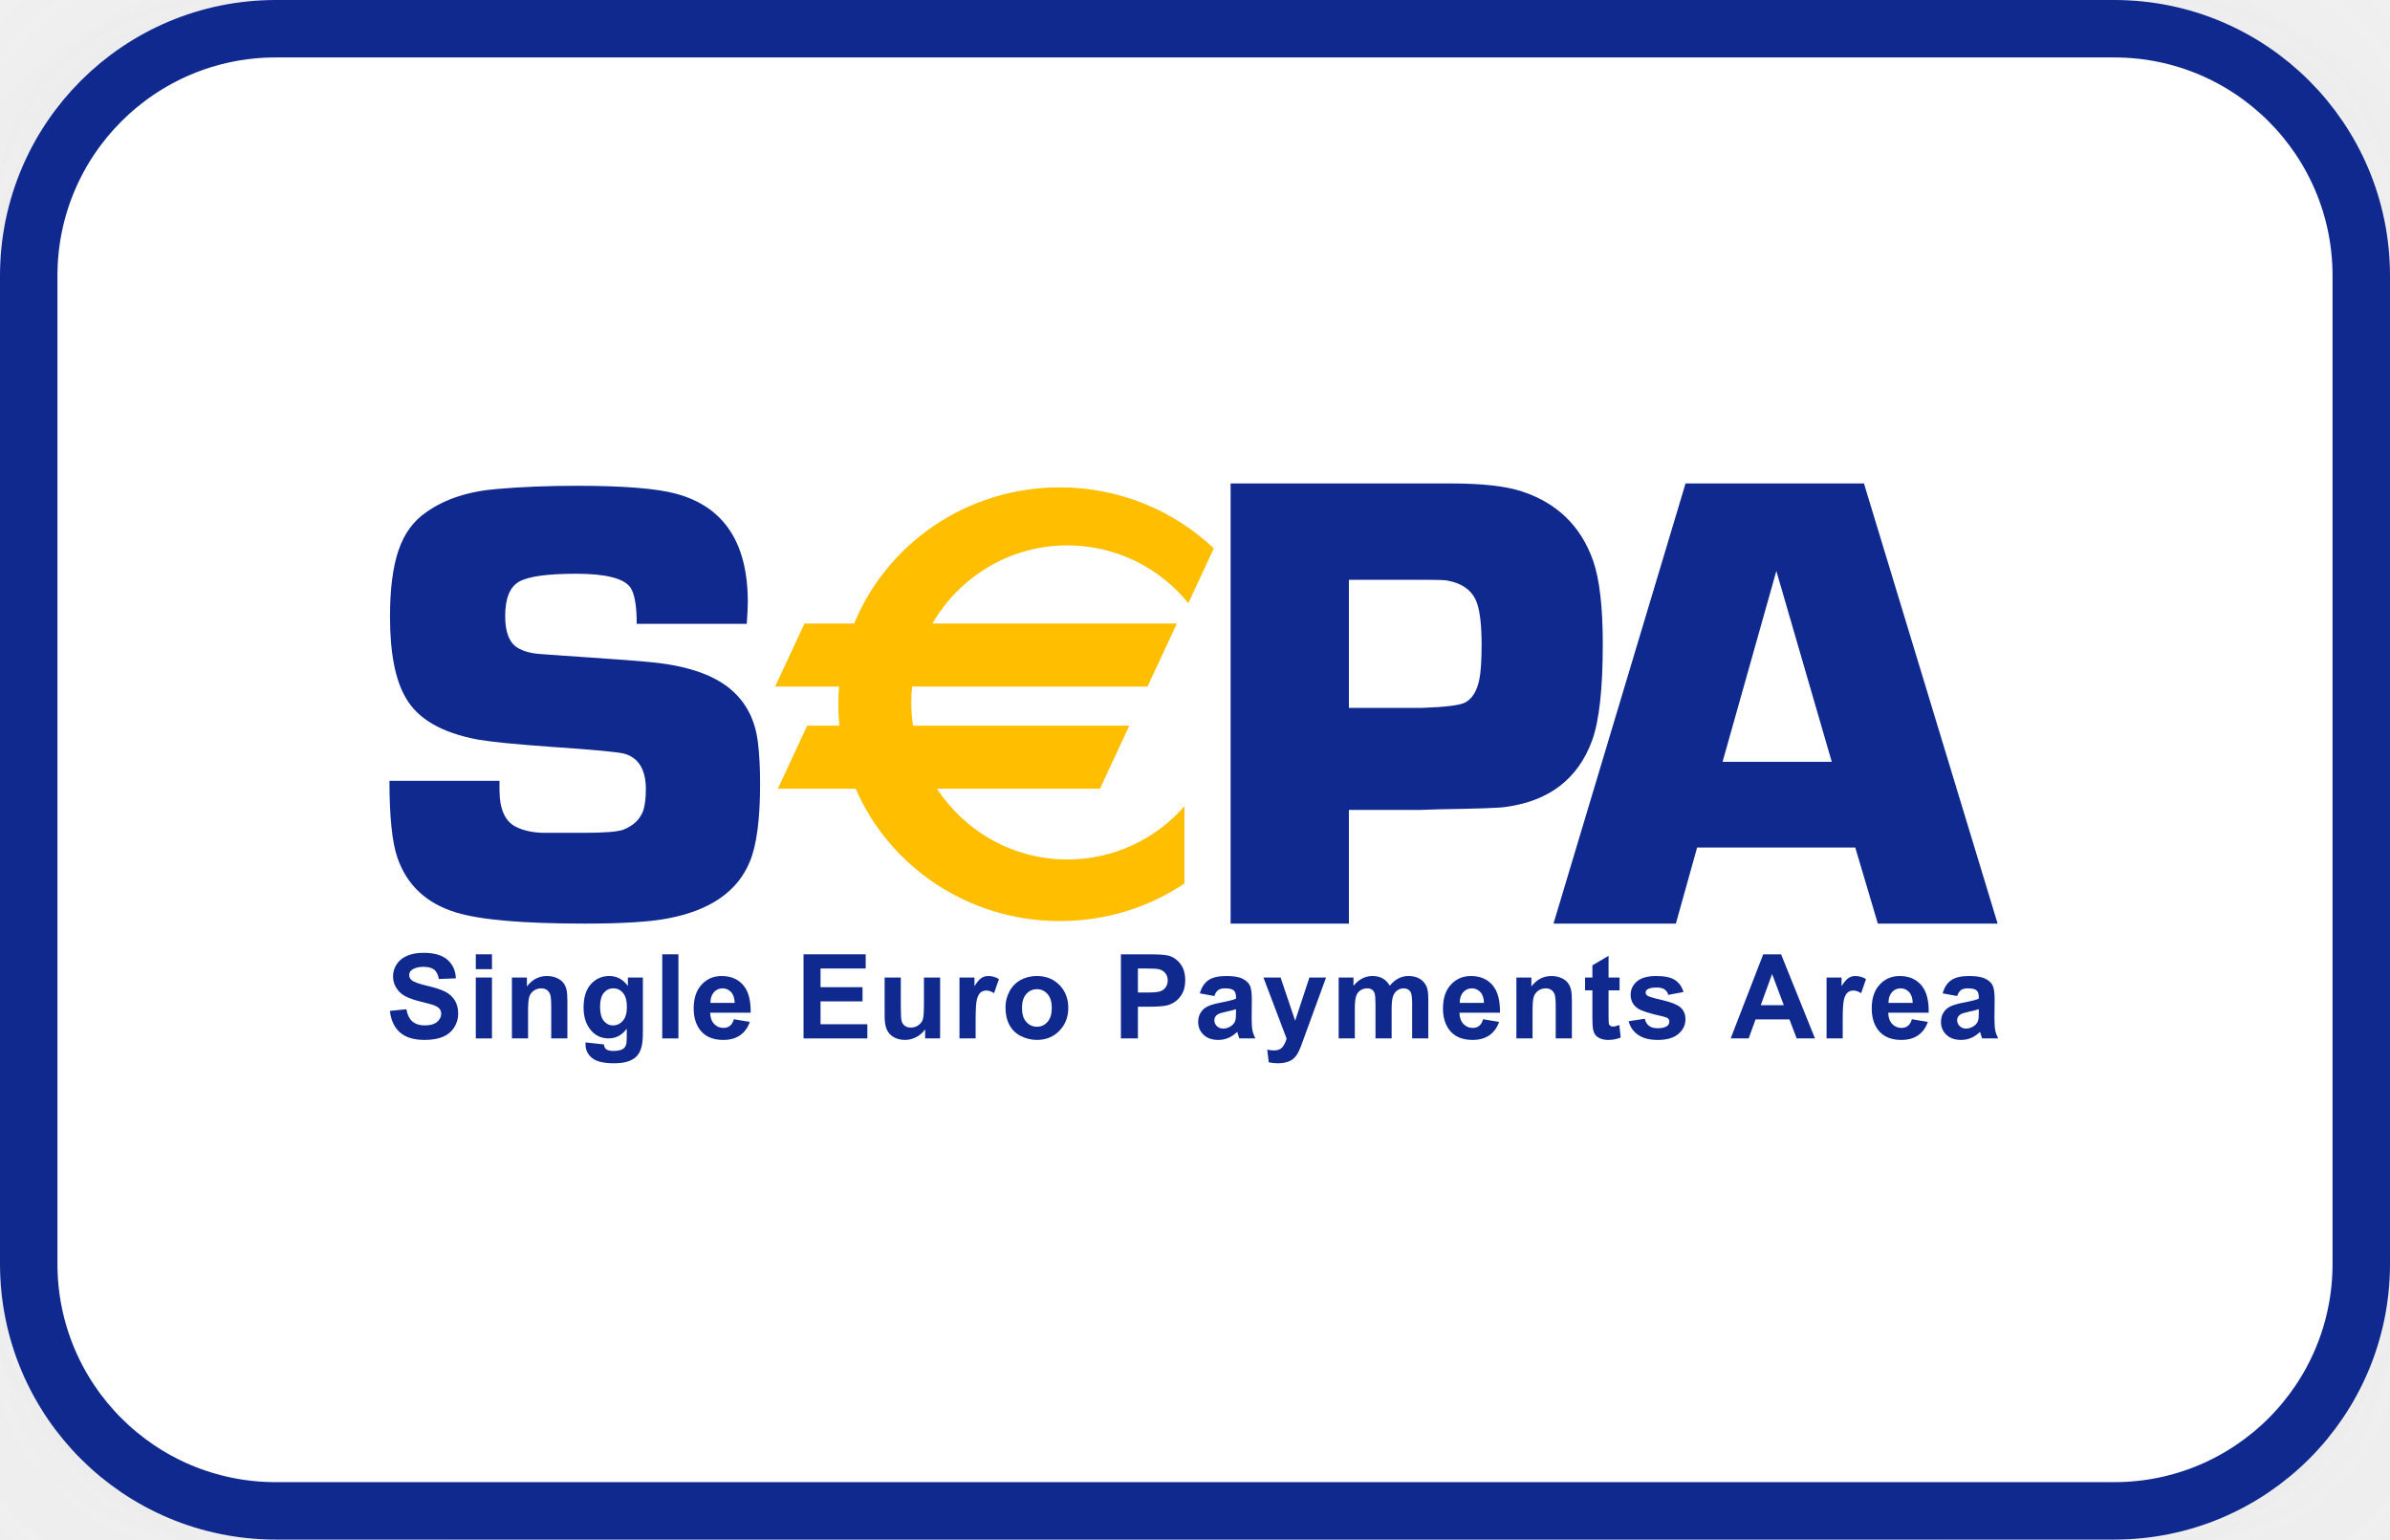
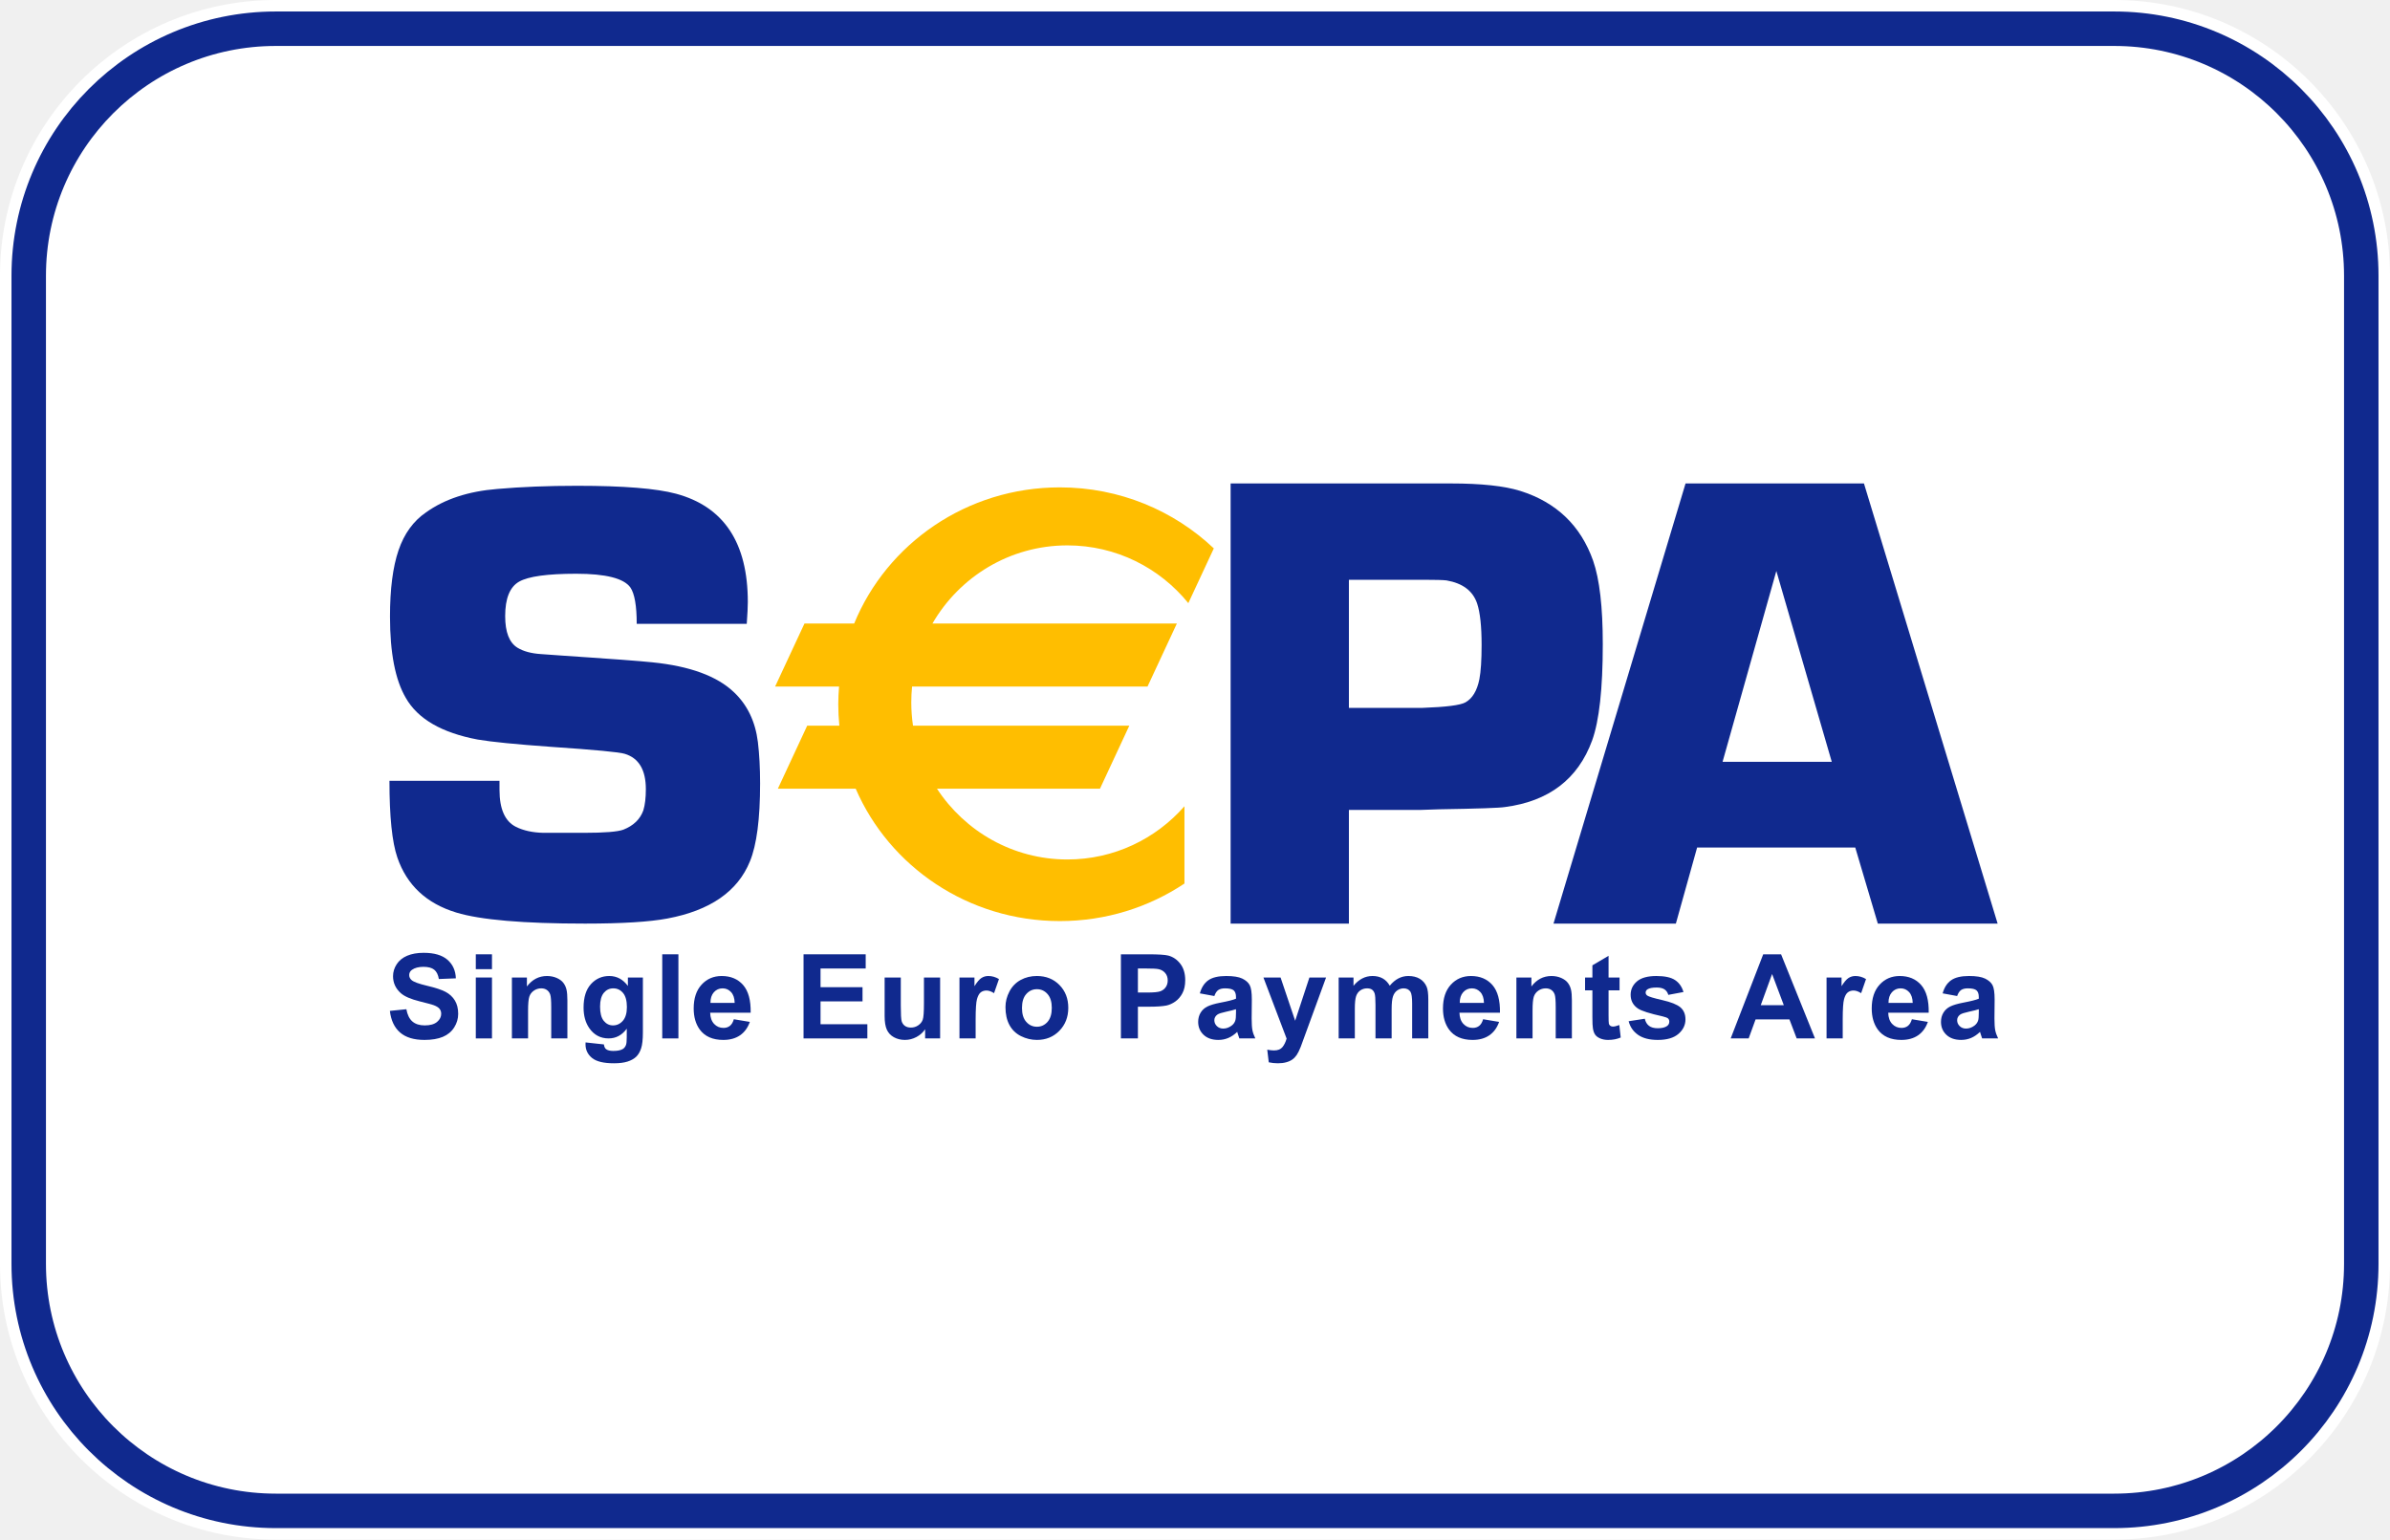
- <svg xmlns="http://www.w3.org/2000/svg" width="208" height="134" viewBox="40 20 208 134" fill="none">
-   <g filter="url(#filter0_dd_4303_2832)">
+ <svg xmlns="http://www.w3.org/2000/svg" width="208" height="134" viewBox="0 0 208 134" fill="none">
+   <g transform="translate(-40, -20)">
    <rect x="40" y="20" width="208" height="134" rx="24" fill="white" />
-     <rect x="42.5" y="22.5" width="203" height="129" rx="21.5" stroke="#10298E" stroke-width="5" />
+     <rect x="42.5" y="22.5" width="203" height="129" rx="21.5" stroke="#10298E" stroke-width="3" />
    <path fill-rule="evenodd" clip-rule="evenodd" d="M73.931 107.983L75.366 107.838C75.453 108.323 75.628 108.679 75.892 108.907C76.157 109.134 76.513 109.247 76.962 109.247C77.437 109.247 77.794 109.146 78.036 108.945C78.277 108.742 78.397 108.506 78.397 108.236C78.397 108.062 78.346 107.915 78.246 107.793C78.144 107.671 77.968 107.566 77.716 107.475C77.543 107.416 77.151 107.31 76.538 107.158C75.749 106.962 75.196 106.722 74.877 106.436C74.43 106.034 74.206 105.544 74.206 104.966C74.206 104.595 74.312 104.247 74.523 103.923C74.734 103.599 75.038 103.352 75.435 103.183C75.832 103.014 76.311 102.929 76.873 102.929C77.789 102.929 78.479 103.131 78.943 103.534C79.406 103.938 79.65 104.477 79.673 105.151L78.194 105.209C78.131 104.833 77.995 104.562 77.788 104.397C77.58 104.232 77.269 104.149 76.853 104.149C76.425 104.149 76.09 104.237 75.847 104.414C75.691 104.527 75.613 104.678 75.613 104.868C75.613 105.041 75.686 105.189 75.832 105.313C76.018 105.469 76.469 105.632 77.187 105.801C77.904 105.97 78.434 106.145 78.778 106.327C79.121 106.509 79.39 106.758 79.585 107.073C79.779 107.389 79.876 107.778 79.876 108.242C79.876 108.663 79.76 109.057 79.527 109.424C79.294 109.791 78.965 110.064 78.539 110.243C78.114 110.421 77.583 110.511 76.948 110.511C76.024 110.511 75.314 110.296 74.818 109.865C74.323 109.435 74.027 108.808 73.931 107.983Z" fill="#10298E" />
    <path fill-rule="evenodd" clip-rule="evenodd" d="M81.409 105.078H82.816V110.38H81.409V105.078ZM81.409 103.059H82.816V104.352H81.409V103.059Z" fill="#10298E" />
    <path fill-rule="evenodd" clip-rule="evenodd" d="M89.38 110.38H87.973V107.668C87.973 107.095 87.943 106.724 87.884 106.555C87.824 106.387 87.727 106.256 87.593 106.162C87.459 106.069 87.298 106.022 87.109 106.022C86.868 106.022 86.651 106.089 86.459 106.223C86.267 106.356 86.135 106.533 86.064 106.753C85.993 106.973 85.958 107.379 85.958 107.973V110.38H84.551V105.078H85.856V105.857C86.318 105.251 86.9 104.948 87.6 104.948C87.909 104.948 88.192 105.004 88.448 105.115C88.703 105.227 88.897 105.37 89.028 105.543C89.159 105.716 89.251 105.913 89.302 106.133C89.354 106.353 89.38 106.668 89.38 107.078V110.38Z" fill="#10298E" />
    <path fill-rule="evenodd" clip-rule="evenodd" d="M92.224 107.614C92.224 108.179 92.332 108.592 92.548 108.854C92.764 109.116 93.03 109.247 93.347 109.247C93.686 109.247 93.973 109.112 94.207 108.844C94.441 108.575 94.558 108.177 94.558 107.649C94.558 107.099 94.446 106.69 94.222 106.423C93.998 106.156 93.715 106.022 93.372 106.022C93.038 106.022 92.764 106.154 92.548 106.415C92.332 106.678 92.224 107.077 92.224 107.614ZM90.962 110.728L92.557 110.902C92.584 111.1 92.646 111.236 92.742 111.31C92.876 111.416 93.086 111.469 93.373 111.469C93.74 111.469 94.015 111.414 94.199 111.304C94.322 111.231 94.415 111.113 94.479 110.95C94.522 110.833 94.544 110.618 94.544 110.305L94.548 109.531C94.133 110.097 93.607 110.379 92.969 110.379C92.256 110.379 91.693 110.078 91.277 109.474C90.951 108.998 90.788 108.404 90.788 107.693C90.788 106.803 91.002 106.123 91.429 105.652C91.856 105.183 92.388 104.947 93.023 104.947C93.679 104.947 94.219 105.236 94.645 105.812V105.078H95.95V109.844C95.95 110.471 95.899 110.939 95.795 111.249C95.692 111.559 95.548 111.802 95.361 111.979C95.174 112.155 94.926 112.294 94.615 112.394C94.303 112.494 93.91 112.544 93.434 112.544C92.535 112.544 91.898 112.389 91.521 112.079C91.145 111.769 90.957 111.375 90.957 110.899C90.957 110.852 90.959 110.795 90.962 110.728Z" fill="#10298E" />
    <path fill-rule="evenodd" clip-rule="evenodd" d="M97.635 103.059H99.041V110.38H97.635V103.059Z" fill="#10298E" />
    <path fill-rule="evenodd" clip-rule="evenodd" d="M103.938 107.286C103.928 106.873 103.823 106.56 103.622 106.345C103.422 106.13 103.178 106.022 102.89 106.022C102.582 106.022 102.328 106.136 102.127 106.362C101.927 106.589 101.828 106.897 101.831 107.286H103.938ZM103.866 108.71L105.258 108.942C105.078 109.453 104.793 109.842 104.405 110.109C104.016 110.377 103.53 110.511 102.947 110.511C102.023 110.511 101.34 110.208 100.896 109.603C100.546 109.119 100.371 108.508 100.371 107.769C100.371 106.888 100.601 106.196 101.061 105.697C101.521 105.197 102.102 104.948 102.805 104.948C103.596 104.948 104.219 105.21 104.675 105.733C105.132 106.258 105.35 107.061 105.33 108.143H101.807C101.817 108.56 101.931 108.885 102.149 109.117C102.367 109.349 102.639 109.465 102.964 109.465C103.186 109.465 103.372 109.405 103.523 109.286C103.674 109.167 103.789 108.974 103.866 108.71Z" fill="#10298E" />
    <path fill-rule="evenodd" clip-rule="evenodd" d="M109.932 110.38V103.059H115.341V104.294H111.411V105.921H115.065V107.156H111.411V109.145H115.485V110.38H109.932Z" fill="#10298E" />
    <path fill-rule="evenodd" clip-rule="evenodd" d="M120.513 110.379V109.586C120.319 109.869 120.066 110.094 119.751 110.26C119.435 110.427 119.103 110.51 118.753 110.51C118.397 110.51 118.077 110.432 117.794 110.275C117.511 110.119 117.306 109.898 117.179 109.615C117.052 109.332 116.989 108.94 116.989 108.44V105.078H118.396V107.516C118.396 108.263 118.421 108.72 118.473 108.888C118.525 109.057 118.618 109.19 118.755 109.289C118.891 109.387 119.064 109.435 119.274 109.435C119.513 109.435 119.728 109.37 119.917 109.238C120.107 109.107 120.236 108.944 120.306 108.748C120.376 108.554 120.411 108.076 120.411 107.317V105.078H121.818V110.379H120.513Z" fill="#10298E" />
    <path fill-rule="evenodd" clip-rule="evenodd" d="M124.909 110.379H123.502V105.078H124.807V105.832C125.03 105.476 125.231 105.24 125.409 105.123C125.587 105.006 125.789 104.947 126.015 104.947C126.334 104.947 126.643 105.036 126.939 105.213L126.511 106.441C126.274 106.288 126.053 106.211 125.85 106.211C125.653 106.211 125.486 106.266 125.349 106.373C125.213 106.482 125.105 106.678 125.026 106.961C124.948 107.244 124.909 107.837 124.909 108.74V110.379Z" fill="#10298E" />
    <path fill-rule="evenodd" clip-rule="evenodd" d="M128.942 107.729C128.942 108.257 129.066 108.661 129.317 108.942C129.567 109.223 129.875 109.363 130.242 109.363C130.608 109.363 130.916 109.223 131.164 108.942C131.412 108.661 131.537 108.253 131.537 107.719C131.537 107.198 131.412 106.796 131.164 106.516C130.916 106.235 130.608 106.095 130.242 106.095C129.875 106.095 129.567 106.235 129.317 106.516C129.066 106.796 128.942 107.201 128.942 107.729ZM127.506 107.653C127.506 107.186 127.62 106.733 127.85 106.295C128.079 105.858 128.404 105.524 128.825 105.293C129.245 105.063 129.715 104.947 130.234 104.947C131.036 104.947 131.692 105.209 132.204 105.731C132.716 106.254 132.972 106.915 132.972 107.714C132.972 108.519 132.713 109.187 132.196 109.716C131.68 110.246 131.029 110.51 130.244 110.51C129.759 110.51 129.296 110.4 128.855 110.18C128.414 109.959 128.079 109.636 127.85 109.21C127.62 108.784 127.506 108.266 127.506 107.653Z" fill="#10298E" />
    <path fill-rule="evenodd" clip-rule="evenodd" d="M139.031 104.294V106.386H139.836C140.416 106.386 140.804 106.348 141 106.271C141.195 106.194 141.349 106.073 141.46 105.908C141.571 105.744 141.626 105.553 141.626 105.335C141.626 105.067 141.549 104.846 141.393 104.671C141.237 104.497 141.04 104.388 140.801 104.345C140.625 104.311 140.273 104.294 139.742 104.294H139.031ZM137.552 110.38V103.059H139.919C140.816 103.059 141.401 103.097 141.674 103.169C142.092 103.279 142.443 103.519 142.725 103.887C143.008 104.254 143.149 104.73 143.149 105.313C143.149 105.762 143.068 106.14 142.905 106.447C142.742 106.753 142.535 106.993 142.285 107.168C142.034 107.343 141.78 107.459 141.521 107.515C141.168 107.585 140.659 107.62 139.992 107.62H139.031V110.38H137.552Z" fill="#10298E" />
    <path fill-rule="evenodd" clip-rule="evenodd" d="M147.568 107.838C147.389 107.898 147.105 107.97 146.717 108.054C146.329 108.137 146.076 108.219 145.957 108.299C145.774 108.43 145.683 108.595 145.683 108.795C145.683 108.993 145.756 109.163 145.902 109.307C146.048 109.451 146.233 109.523 146.459 109.523C146.711 109.523 146.951 109.439 147.18 109.272C147.349 109.145 147.461 108.99 147.513 108.806C147.55 108.685 147.568 108.456 147.568 108.118V107.838ZM145.683 106.69L144.422 106.458C144.565 105.944 144.81 105.565 145.159 105.318C145.509 105.071 146.028 104.948 146.716 104.948C147.341 104.948 147.807 105.022 148.112 105.17C148.418 105.319 148.634 105.507 148.758 105.735C148.883 105.964 148.946 106.383 148.946 106.994L148.931 108.634C148.931 109.101 148.954 109.446 148.998 109.667C149.043 109.889 149.127 110.126 149.25 110.38H147.858C147.821 110.288 147.776 110.152 147.723 109.971C147.7 109.889 147.683 109.835 147.674 109.809C147.434 110.043 147.179 110.218 146.906 110.335C146.634 110.452 146.344 110.511 146.035 110.511C145.49 110.511 145.061 110.362 144.747 110.065C144.433 109.768 144.276 109.393 144.276 108.939C144.276 108.639 144.348 108.372 144.49 108.136C144.634 107.901 144.834 107.721 145.092 107.596C145.35 107.471 145.721 107.361 146.207 107.268C146.861 107.145 147.315 107.03 147.568 106.923V106.781C147.568 106.508 147.501 106.313 147.368 106.196C147.233 106.08 146.982 106.022 146.61 106.022C146.36 106.022 146.164 106.072 146.024 106.17C145.883 106.269 145.77 106.443 145.683 106.69Z" fill="#10298E" />
    <path fill-rule="evenodd" clip-rule="evenodd" d="M149.955 105.078H151.448L152.717 108.842L153.957 105.078H155.407L153.201 111.112C153.078 111.423 152.96 111.659 152.849 111.823C152.738 111.986 152.609 112.119 152.464 112.22C152.319 112.322 152.142 112.402 151.93 112.458C151.719 112.516 151.48 112.544 151.213 112.544C150.944 112.544 150.678 112.516 150.419 112.459L150.288 111.36C150.509 111.404 150.708 111.425 150.885 111.425C151.213 111.425 151.455 111.328 151.612 111.135C151.769 110.94 151.889 110.694 151.973 110.394L149.955 105.078Z" fill="#10298E" />
    <path fill-rule="evenodd" clip-rule="evenodd" d="M156.503 105.078H157.794V105.802C158.257 105.232 158.809 104.947 159.449 104.947C159.789 104.947 160.084 105.017 160.334 105.157C160.584 105.297 160.789 105.509 160.949 105.792C161.182 105.509 161.434 105.297 161.703 105.157C161.973 105.017 162.26 104.947 162.566 104.947C162.956 104.947 163.286 105.026 163.555 105.185C163.825 105.343 164.027 105.576 164.16 105.883C164.256 106.109 164.304 106.476 164.304 106.983V110.379H162.898V107.343C162.898 106.816 162.849 106.476 162.753 106.323C162.624 106.122 162.424 106.022 162.156 106.022C161.96 106.022 161.775 106.082 161.602 106.202C161.43 106.323 161.305 106.498 161.229 106.73C161.153 106.962 161.114 107.328 161.114 107.828V110.379H159.708V107.468C159.708 106.951 159.683 106.618 159.633 106.467C159.583 106.317 159.506 106.206 159.401 106.132C159.297 106.059 159.155 106.022 158.976 106.022C158.76 106.022 158.565 106.081 158.393 106.197C158.22 106.314 158.097 106.483 158.022 106.702C157.947 106.923 157.91 107.288 157.91 107.798V110.379H156.503V105.078Z" fill="#10298E" />
    <path fill-rule="evenodd" clip-rule="evenodd" d="M169.148 107.286C169.138 106.873 169.033 106.56 168.832 106.345C168.632 106.13 168.387 106.022 168.1 106.022C167.793 106.022 167.538 106.136 167.338 106.362C167.137 106.589 167.039 106.897 167.042 107.286H169.148ZM169.075 108.71L170.467 108.942C170.287 109.453 170.003 109.842 169.615 110.109C169.226 110.377 168.74 110.511 168.156 110.511C167.233 110.511 166.549 110.208 166.106 109.603C165.755 109.119 165.581 108.508 165.581 107.769C165.581 106.888 165.811 106.196 166.271 105.697C166.731 105.197 167.312 104.948 168.015 104.948C168.805 104.948 169.428 105.21 169.885 105.733C170.341 106.258 170.56 107.061 170.54 108.143H167.016C167.026 108.56 167.141 108.885 167.359 109.117C167.576 109.349 167.848 109.465 168.174 109.465C168.396 109.465 168.582 109.405 168.733 109.286C168.884 109.167 168.998 108.974 169.075 108.71Z" fill="#10298E" />
    <path fill-rule="evenodd" clip-rule="evenodd" d="M176.8 110.38H175.393V107.668C175.393 107.095 175.363 106.724 175.304 106.555C175.244 106.387 175.147 106.256 175.013 106.162C174.879 106.069 174.718 106.022 174.529 106.022C174.288 106.022 174.071 106.089 173.879 106.223C173.687 106.356 173.556 106.533 173.484 106.753C173.413 106.973 173.377 107.379 173.377 107.973V110.38H171.971V105.078H173.276V105.857C173.738 105.251 174.319 104.948 175.02 104.948C175.329 104.948 175.612 105.004 175.867 105.115C176.123 105.227 176.317 105.37 176.448 105.543C176.58 105.716 176.671 105.913 176.722 106.133C176.774 106.353 176.8 106.668 176.8 107.078V110.38Z" fill="#10298E" />
    <path fill-rule="evenodd" clip-rule="evenodd" d="M180.949 105.078V106.196H179.992V108.341C179.992 108.776 180.001 109.029 180.019 109.101C180.036 109.173 180.077 109.232 180.141 109.279C180.205 109.325 180.282 109.349 180.373 109.349C180.501 109.349 180.685 109.304 180.927 109.214L181.05 110.301C180.726 110.441 180.359 110.511 179.949 110.511C179.697 110.511 179.471 110.468 179.269 110.383C179.068 110.298 178.92 110.188 178.825 110.052C178.731 109.918 178.666 109.735 178.63 109.505C178.6 109.341 178.585 109.011 178.585 108.514V106.196H177.947V105.078H178.585V104.018L179.992 103.19V105.078H180.949Z" fill="#10298E" />
    <path fill-rule="evenodd" clip-rule="evenodd" d="M181.74 108.884L183.147 108.666C183.206 108.937 183.328 109.142 183.51 109.283C183.693 109.424 183.948 109.494 184.276 109.494C184.639 109.494 184.911 109.427 185.094 109.293C185.216 109.199 185.278 109.074 185.278 108.916C185.278 108.809 185.244 108.719 185.178 108.65C185.107 108.582 184.95 108.521 184.706 108.463C183.57 108.212 182.849 107.983 182.546 107.776C182.124 107.489 181.914 107.09 181.914 106.58C181.914 106.119 182.096 105.732 182.46 105.418C182.825 105.105 183.389 104.948 184.154 104.948C184.883 104.948 185.424 105.065 185.778 105.3C186.132 105.535 186.377 105.882 186.511 106.342L185.191 106.589C185.134 106.383 185.025 106.224 184.866 106.115C184.706 106.005 184.478 105.95 184.182 105.95C183.809 105.95 183.541 106.001 183.38 106.106C183.272 106.179 183.219 106.275 183.219 106.392C183.219 106.493 183.265 106.578 183.359 106.649C183.486 106.742 183.924 106.875 184.674 107.046C185.423 107.217 185.946 107.426 186.244 107.674C186.537 107.925 186.685 108.275 186.685 108.723C186.685 109.212 186.481 109.632 186.076 109.983C185.67 110.335 185.071 110.511 184.276 110.511C183.556 110.511 182.985 110.364 182.565 110.073C182.144 109.781 181.87 109.385 181.74 108.884Z" fill="#10298E" />
    <path fill-rule="evenodd" clip-rule="evenodd" d="M195.245 107.49L194.224 104.774L193.236 107.49H195.245ZM197.957 110.38H196.364L195.733 108.724H192.787L192.185 110.38H190.62L193.451 103.059H195.006L197.957 110.38Z" fill="#10298E" />
    <path fill-rule="evenodd" clip-rule="evenodd" d="M200.37 110.38H198.964V105.078H200.269V105.832C200.492 105.476 200.692 105.24 200.871 105.123C201.048 105.006 201.25 104.948 201.477 104.948C201.796 104.948 202.104 105.036 202.4 105.214L201.973 106.441C201.736 106.288 201.515 106.211 201.312 106.211C201.114 106.211 200.948 106.266 200.811 106.374C200.674 106.482 200.566 106.678 200.488 106.961C200.409 107.244 200.37 107.838 200.37 108.74V110.38Z" fill="#10298E" />
    <path fill-rule="evenodd" clip-rule="evenodd" d="M206.462 107.286C206.451 106.873 206.346 106.56 206.146 106.345C205.945 106.13 205.701 106.022 205.413 106.022C205.105 106.022 204.851 106.136 204.651 106.362C204.45 106.589 204.351 106.897 204.355 107.286H206.462ZM206.39 108.71L207.782 108.942C207.602 109.453 207.317 109.842 206.929 110.11C206.54 110.377 206.054 110.511 205.471 110.511C204.547 110.511 203.863 110.208 203.42 109.603C203.07 109.119 202.895 108.508 202.895 107.769C202.895 106.888 203.125 106.197 203.585 105.697C204.045 105.197 204.626 104.948 205.329 104.948C206.119 104.948 206.742 105.21 207.199 105.734C207.655 106.258 207.874 107.061 207.854 108.143H204.33C204.341 108.56 204.455 108.885 204.672 109.117C204.891 109.349 205.163 109.465 205.488 109.465C205.71 109.465 205.896 109.405 206.047 109.286C206.198 109.167 206.312 108.975 206.39 108.71Z" fill="#10298E" />
    <path fill-rule="evenodd" clip-rule="evenodd" d="M212.214 107.838C212.035 107.898 211.751 107.97 211.363 108.053C210.975 108.137 210.721 108.219 210.602 108.299C210.419 108.429 210.329 108.595 210.329 108.795C210.329 108.993 210.401 109.163 210.547 109.307C210.693 109.451 210.879 109.523 211.105 109.523C211.357 109.523 211.597 109.439 211.826 109.272C211.995 109.145 212.106 108.99 212.159 108.805C212.195 108.685 212.214 108.456 212.214 108.118V107.838ZM210.328 106.69L209.067 106.458C209.209 105.944 209.455 105.565 209.804 105.318C210.154 105.071 210.672 104.947 211.361 104.947C211.986 104.947 212.451 105.022 212.757 105.17C213.063 105.319 213.279 105.507 213.403 105.735C213.528 105.963 213.591 106.383 213.591 106.993L213.576 108.634C213.576 109.101 213.598 109.446 213.643 109.667C213.688 109.889 213.772 110.126 213.895 110.379H212.503C212.466 110.288 212.422 110.152 212.368 109.971C212.345 109.889 212.328 109.835 212.319 109.809C212.079 110.042 211.824 110.218 211.552 110.335C211.279 110.452 210.989 110.51 210.68 110.51C210.135 110.51 209.706 110.362 209.392 110.065C209.079 109.768 208.922 109.393 208.922 108.939C208.922 108.639 208.993 108.372 209.136 108.136C209.279 107.901 209.479 107.721 209.737 107.596C209.995 107.471 210.366 107.361 210.852 107.268C211.506 107.144 211.96 107.03 212.213 106.923V106.781C212.213 106.508 212.146 106.313 212.013 106.196C211.879 106.08 211.626 106.022 211.255 106.022C211.005 106.022 210.809 106.072 210.669 106.17C210.529 106.269 210.415 106.443 210.328 106.69Z" fill="#10298E" />
    <path fill-rule="evenodd" clip-rule="evenodd" d="M104.989 74.298H95.413C95.413 72.724 95.228 71.668 94.861 71.13C94.291 70.334 92.718 69.936 90.144 69.936C87.644 69.936 85.987 70.165 85.178 70.624C84.369 71.084 83.965 72.085 83.965 73.625C83.965 75.02 84.323 75.938 85.041 76.378C85.556 76.691 86.236 76.874 87.083 76.929L89.015 77.066C93.153 77.341 95.739 77.535 96.769 77.645C100.043 77.975 102.415 78.847 103.888 80.26C105.046 81.362 105.737 82.803 105.958 84.582C106.087 85.646 106.151 86.85 106.151 88.188C106.151 91.272 105.857 93.531 105.269 94.962C104.202 97.588 101.807 99.247 98.08 99.944C96.519 100.238 94.13 100.386 90.917 100.386C85.555 100.386 81.817 100.066 79.707 99.423C77.117 98.636 75.409 97.041 74.583 94.639C74.122 93.302 73.894 91.076 73.894 87.959H83.471C83.471 88.306 83.472 88.572 83.472 88.755C83.472 90.418 83.949 91.488 84.902 91.965C85.562 92.293 86.359 92.466 87.296 92.486H90.817C92.613 92.486 93.76 92.394 94.255 92.209C95.135 91.862 95.713 91.304 95.989 90.532C96.135 90.056 96.208 89.441 96.208 88.688C96.208 87.002 95.593 85.976 94.366 85.608C93.907 85.462 91.772 85.26 87.96 85.002C84.9 84.784 82.774 84.573 81.583 84.369C78.448 83.782 76.358 82.574 75.316 80.74C74.399 79.182 73.941 76.824 73.941 73.67C73.941 71.269 74.189 69.343 74.684 67.894C75.179 66.445 75.978 65.345 77.08 64.593C78.694 63.438 80.76 62.76 83.274 62.557C85.367 62.374 87.688 62.281 90.24 62.281C94.26 62.281 97.124 62.512 98.832 62.971C102.999 64.093 105.082 67.234 105.082 72.395C105.082 72.819 105.051 73.452 104.989 74.298Z" fill="#10298E" />
    <path fill-rule="evenodd" clip-rule="evenodd" d="M157.394 81.61H163.811C165.846 81.537 167.083 81.38 167.529 81.135C168.137 80.799 168.545 80.129 168.748 79.123C168.878 78.453 168.943 77.457 168.943 76.134C168.943 74.514 168.814 73.313 168.555 72.528C168.185 71.43 167.298 70.76 165.893 70.517C165.616 70.481 164.951 70.461 163.898 70.461H157.394V81.61ZM147.1 100.386V62.078H166.278C168.909 62.078 170.916 62.294 172.295 62.723C175.449 63.713 177.565 65.74 178.649 68.803C179.209 70.411 179.489 72.831 179.489 76.063C179.489 79.948 179.178 82.741 178.564 84.441C177.334 87.803 174.802 89.74 170.979 90.241C170.529 90.317 168.616 90.384 165.24 90.438L163.531 90.495H157.394V100.386H147.1Z" fill="#10298E" />
    <path fill-rule="evenodd" clip-rule="evenodd" d="M199.417 86.304L194.594 69.696L189.914 86.304H199.417ZM201.462 93.765H187.699L185.85 100.386H175.2L186.692 62.078H202.219L213.852 100.386H203.426L201.462 93.765Z" fill="#10298E" />
    <path fill-rule="evenodd" clip-rule="evenodd" d="M132.893 67.468C137.139 67.468 140.928 69.426 143.419 72.495L145.638 67.73C142.167 64.444 137.444 62.419 132.235 62.419C124.124 62.419 117.186 67.325 114.338 74.27H110.012L107.457 79.756H113.023C112.981 80.265 112.954 80.774 112.954 81.294C112.954 81.923 112.987 82.544 113.049 83.158H110.251L107.697 88.646H114.471C117.4 95.415 124.251 100.167 132.235 100.167C136.258 100.167 139.992 98.96 143.083 96.898V90.172C140.594 93.011 136.953 94.805 132.893 94.805C128.148 94.805 123.975 92.354 121.544 88.646H135.729L138.284 83.158H119.457C119.36 82.498 119.308 81.823 119.308 81.135C119.308 80.671 119.332 80.211 119.377 79.756H139.867L142.421 74.27H121.149C123.501 70.204 127.879 67.468 132.893 67.468Z" fill="#FFBE00" />
  </g>
-   <defs>
-     <filter id="filter0_dd_4303_2832" x="0" y="0" width="288" height="214" filterUnits="userSpaceOnUse" color-interpolation-filters="sRGB">
-       <feFlood flood-opacity="0" result="BackgroundImageFix" />
-       <feColorMatrix in="SourceAlpha" type="matrix" values="0 0 0 0 0 0 0 0 0 0 0 0 0 0 0 0 0 0 127 0" result="hardAlpha" />
-       <feOffset dy="2" />
-       <feGaussianBlur stdDeviation="10" />
-       <feColorMatrix type="matrix" values="0 0 0 0 0.718 0 0 0 0 0.718 0 0 0 0 0.718 0 0 0 0.08 0" />
-       <feBlend mode="normal" in2="BackgroundImageFix" result="effect1_dropShadow_4303_2832" />
-       <feColorMatrix in="SourceAlpha" type="matrix" values="0 0 0 0 0 0 0 0 0 0 0 0 0 0 0 0 0 0 127 0" result="hardAlpha" />
-       <feOffset dy="20" />
-       <feGaussianBlur stdDeviation="20" />
-       <feColorMatrix type="matrix" values="0 0 0 0 0.718 0 0 0 0 0.718 0 0 0 0 0.718 0 0 0 0.08 0" />
-       <feBlend mode="normal" in2="effect1_dropShadow_4303_2832" result="effect2_dropShadow_4303_2832" />
-       <feBlend mode="normal" in="SourceGraphic" in2="effect2_dropShadow_4303_2832" result="shape" />
-     </filter>
-   </defs>
</svg>
